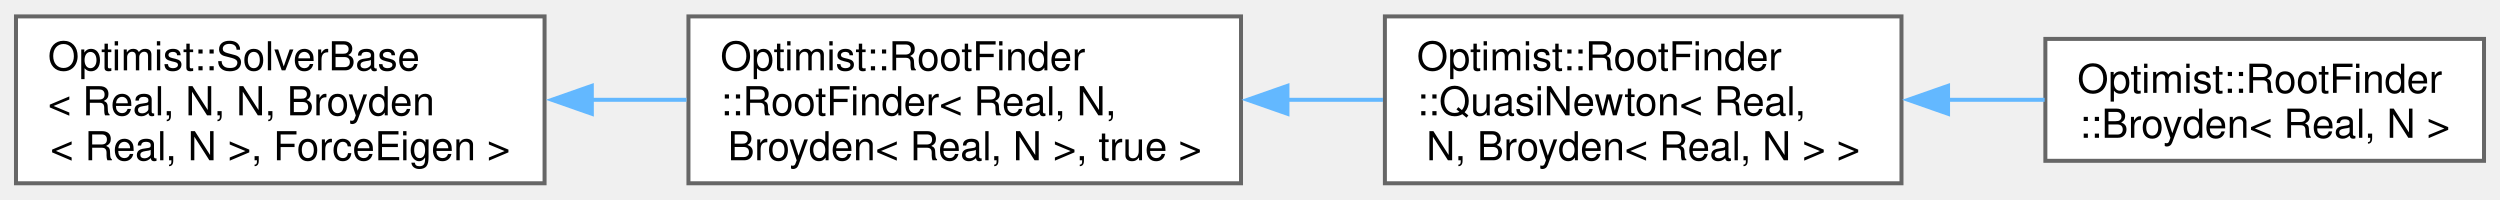
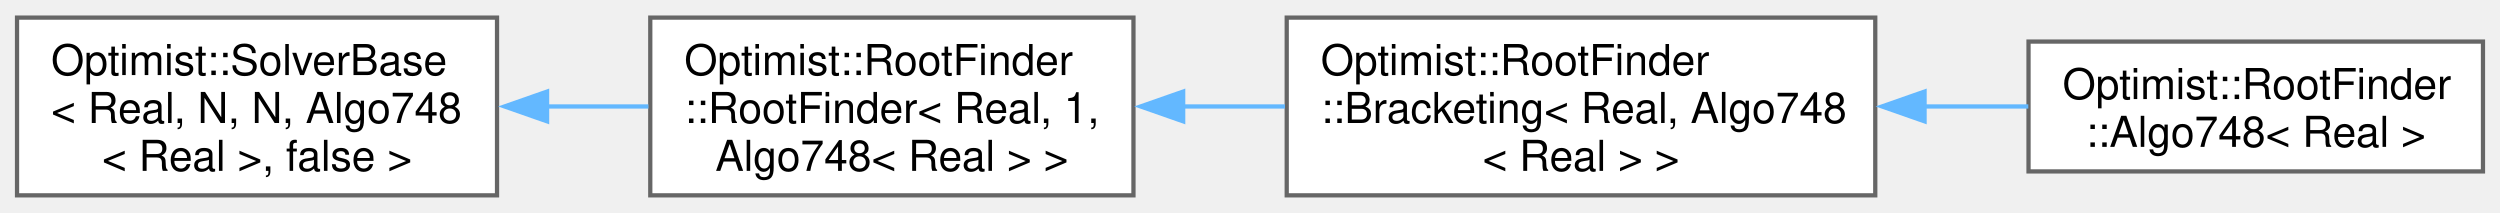
- <svg xmlns="http://www.w3.org/2000/svg" xmlns:xlink="http://www.w3.org/1999/xlink" width="626pt" height="50pt" viewBox="0.00 0.00 625.50 49.75">
+ <svg xmlns="http://www.w3.org/2000/svg" xmlns:xlink="http://www.w3.org/1999/xlink" width="587pt" height="50pt" viewBox="0.00 0.00 587.25 49.75">
  <g id="graph0" class="graph" transform="scale(1 1) rotate(0) translate(4 45.75)">
    <g id="Node000000" class="node">
      <g id="a_Node000000">
        <a xlink:href="class_optimist_1_1_solver_base.html" target="_top" xlink:title=" ">
-           <polygon fill="white" stroke="#666666" points="132.25,-41.75 0,-41.75 0,0 132.25,0 132.25,-41.75" />
+           <polygon fill="white" stroke="#666666" points="112.75,-41.75 0,-41.75 0,0 112.75,0 112.75,-41.75" />
          <text text-anchor="start" x="8" y="-28.25" font-family="Helvetica,sans-Serif" font-size="10.00">Optimist::SolverBase</text>
-           <text text-anchor="start" x="8" y="-17" font-family="Helvetica,sans-Serif" font-size="10.00">&lt; Real, N, N, Broyden</text>
-           <text text-anchor="middle" x="66.12" y="-5.75" font-family="Helvetica,sans-Serif" font-size="10.00">&lt; Real, N &gt;, ForceEigen &gt;</text>
+           <text text-anchor="start" x="8" y="-17" font-family="Helvetica,sans-Serif" font-size="10.00">&lt; Real, N, N, Algo748</text>
+           <text text-anchor="middle" x="56.38" y="-5.75" font-family="Helvetica,sans-Serif" font-size="10.00">&lt; Real &gt;, false &gt;</text>
        </a>
      </g>
    </g>
    <g id="Node000001" class="node">
      <g id="a_Node000001">
        <a xlink:href="class_optimist_1_1_root_finder_1_1_root_finder.html" target="_top" xlink:title=" ">
-           <polygon fill="white" stroke="#666666" points="306.5,-41.75 168.25,-41.75 168.25,0 306.5,0 306.5,-41.75" />
-           <text text-anchor="start" x="176.25" y="-28.25" font-family="Helvetica,sans-Serif" font-size="10.00">Optimist::RootFinder</text>
-           <text text-anchor="start" x="176.25" y="-17" font-family="Helvetica,sans-Serif" font-size="10.00">::RootFinder&lt; Real, N,</text>
-           <text text-anchor="middle" x="237.38" y="-5.75" font-family="Helvetica,sans-Serif" font-size="10.00"> Broyden&lt; Real, N &gt;, true &gt;</text>
+           <polygon fill="white" stroke="#666666" points="262.25,-41.75 148.75,-41.75 148.75,0 262.25,0 262.25,-41.75" />
+           <text text-anchor="start" x="156.75" y="-28.25" font-family="Helvetica,sans-Serif" font-size="10.00">Optimist::RootFinder</text>
+           <text text-anchor="start" x="156.75" y="-17" font-family="Helvetica,sans-Serif" font-size="10.00">::RootFinder&lt; Real, 1,</text>
+           <text text-anchor="middle" x="205.5" y="-5.75" font-family="Helvetica,sans-Serif" font-size="10.00"> Algo748&lt; Real &gt; &gt;</text>
        </a>
      </g>
    </g>
-     <g id="edge47_Node000000_Node000001" class="edge">
-       <g id="a_edge47_Node000000_Node000001">
+     <g id="edge46_Node000000_Node000001" class="edge">
+       <g id="a_edge46_Node000000_Node000001">
        <a xlink:title=" ">
-           <path fill="none" stroke="#63b8ff" d="M144.05,-20.88C151.95,-20.88 159.95,-20.88 167.75,-20.88" />
-           <polygon fill="#63b8ff" stroke="#63b8ff" points="144.08,-17.38 134.08,-20.88 144.07,-24.38 144.08,-17.38" />
+           <path fill="none" stroke="#63b8ff" d="M124.25,-20.88C132.29,-20.88 140.44,-20.88 148.31,-20.88" />
+           <polygon fill="#63b8ff" stroke="#63b8ff" points="124.51,-17.38 114.51,-20.88 124.51,-24.38 124.51,-17.38" />
        </a>
      </g>
    </g>
    <g id="Node000002" class="node">
      <g id="a_Node000002">
-         <a xlink:href="class_optimist_1_1_root_finder_1_1_quasi_newton.html" target="_top" xlink:title=" ">
-           <polygon fill="white" stroke="#666666" points="471.75,-41.75 342.5,-41.75 342.5,0 471.75,0 471.75,-41.75" />
-           <text text-anchor="start" x="350.5" y="-28.25" font-family="Helvetica,sans-Serif" font-size="10.00">Optimist::RootFinder</text>
-           <text text-anchor="start" x="350.5" y="-17" font-family="Helvetica,sans-Serif" font-size="10.00">::QuasiNewton&lt; Real,</text>
-           <text text-anchor="middle" x="407.12" y="-5.75" font-family="Helvetica,sans-Serif" font-size="10.00"> N, Broyden&lt; Real, N &gt; &gt;</text>
+         <a xlink:href="class_optimist_1_1_root_finder_1_1_bracketing.html" target="_top" xlink:title=" ">
+           <polygon fill="white" stroke="#666666" points="436.5,-41.75 298.25,-41.75 298.25,0 436.5,0 436.5,-41.75" />
+           <text text-anchor="start" x="306.25" y="-28.25" font-family="Helvetica,sans-Serif" font-size="10.00">Optimist::RootFinder</text>
+           <text text-anchor="start" x="306.25" y="-17" font-family="Helvetica,sans-Serif" font-size="10.00">::Bracketing&lt; Real, Algo748</text>
+           <text text-anchor="middle" x="367.38" y="-5.75" font-family="Helvetica,sans-Serif" font-size="10.00">&lt; Real &gt; &gt;</text>
        </a>
      </g>
    </g>
-     <g id="edge48_Node000001_Node000002" class="edge">
-       <g id="a_edge48_Node000001_Node000002">
+     <g id="edge47_Node000001_Node000002" class="edge">
+       <g id="a_edge47_Node000001_Node000002">
        <a xlink:title=" ">
-           <path fill="none" stroke="#63b8ff" d="M317.95,-20.88C326.02,-20.88 334.14,-20.88 342.02,-20.88" />
-           <polygon fill="#63b8ff" stroke="#63b8ff" points="318.12,-17.38 308.12,-20.88 318.12,-24.38 318.12,-17.38" />
+           <path fill="none" stroke="#63b8ff" d="M273.87,-20.88C281.8,-20.88 289.89,-20.88 297.83,-20.88" />
+           <polygon fill="#63b8ff" stroke="#63b8ff" points="273.93,-17.38 263.93,-20.88 273.93,-24.38 273.93,-17.38" />
        </a>
      </g>
    </g>
    <g id="Node000003" class="node">
      <g id="a_Node000003">
-         <a xlink:href="class_optimist_1_1_root_finder_1_1_broyden.html" target="_top" xlink:title="Class container for the Broyden's method.">
-           <polygon fill="white" stroke="#666666" points="617.5,-36.12 507.75,-36.12 507.75,-5.62 617.5,-5.62 617.5,-36.12" />
-           <text text-anchor="start" x="515.75" y="-22.62" font-family="Helvetica,sans-Serif" font-size="10.00">Optimist::RootFinder</text>
-           <text text-anchor="middle" x="562.62" y="-11.38" font-family="Helvetica,sans-Serif" font-size="10.00">::Broyden&lt; Real, N &gt;</text>
+         <a xlink:href="class_optimist_1_1_root_finder_1_1_algo748.html" target="_top" xlink:title="Class container for the Algorithm 748.">
+           <polygon fill="white" stroke="#666666" points="579.25,-36.12 472.5,-36.12 472.5,-5.62 579.25,-5.62 579.25,-36.12" />
+           <text text-anchor="start" x="480.5" y="-22.62" font-family="Helvetica,sans-Serif" font-size="10.00">Optimist::RootFinder</text>
+           <text text-anchor="middle" x="525.88" y="-11.38" font-family="Helvetica,sans-Serif" font-size="10.00">::Algo748&lt; Real &gt;</text>
        </a>
      </g>
    </g>
-     <g id="edge49_Node000002_Node000003" class="edge">
-       <g id="a_edge49_Node000002_Node000003">
+     <g id="edge48_Node000002_Node000003" class="edge">
+       <g id="a_edge48_Node000002_Node000003">
        <a xlink:title=" ">
-           <path fill="none" stroke="#63b8ff" d="M483.38,-20.88C491.55,-20.88 499.73,-20.88 507.57,-20.88" />
-           <polygon fill="#63b8ff" stroke="#63b8ff" points="483.4,-17.38 473.4,-20.88 483.4,-24.38 483.4,-17.38" />
+           <path fill="none" stroke="#63b8ff" d="M447.9,-20.88C456.22,-20.88 464.53,-20.88 472.45,-20.88" />
+           <polygon fill="#63b8ff" stroke="#63b8ff" points="448.08,-17.38 438.08,-20.88 448.08,-24.38 448.08,-17.38" />
        </a>
      </g>
    </g>
  </g>
</svg>
